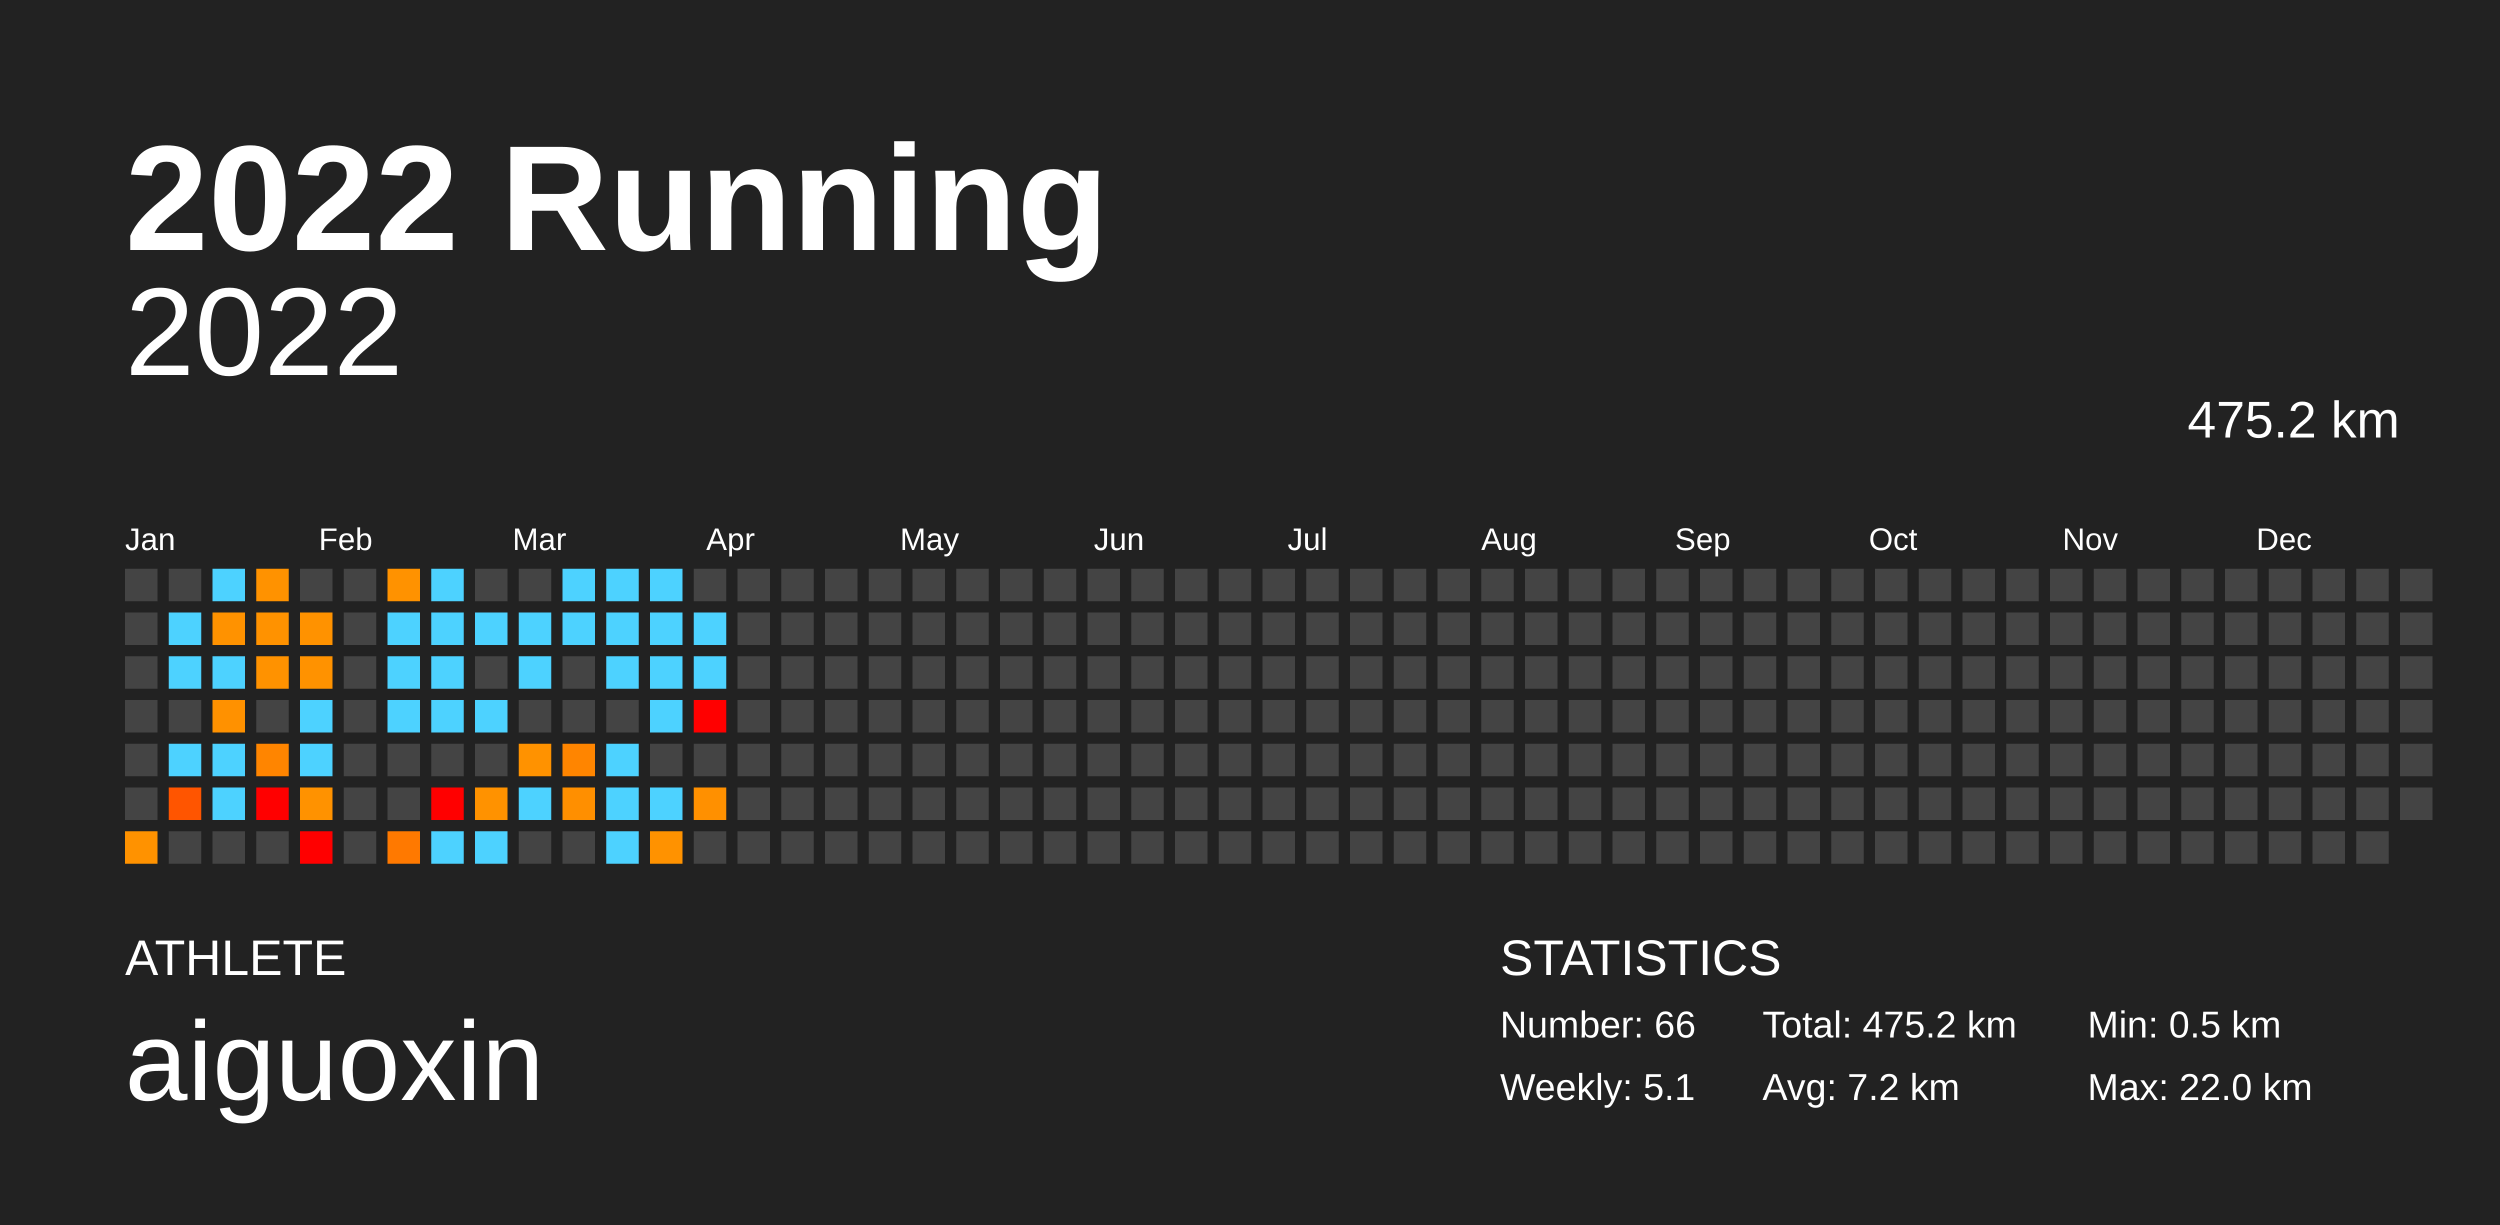
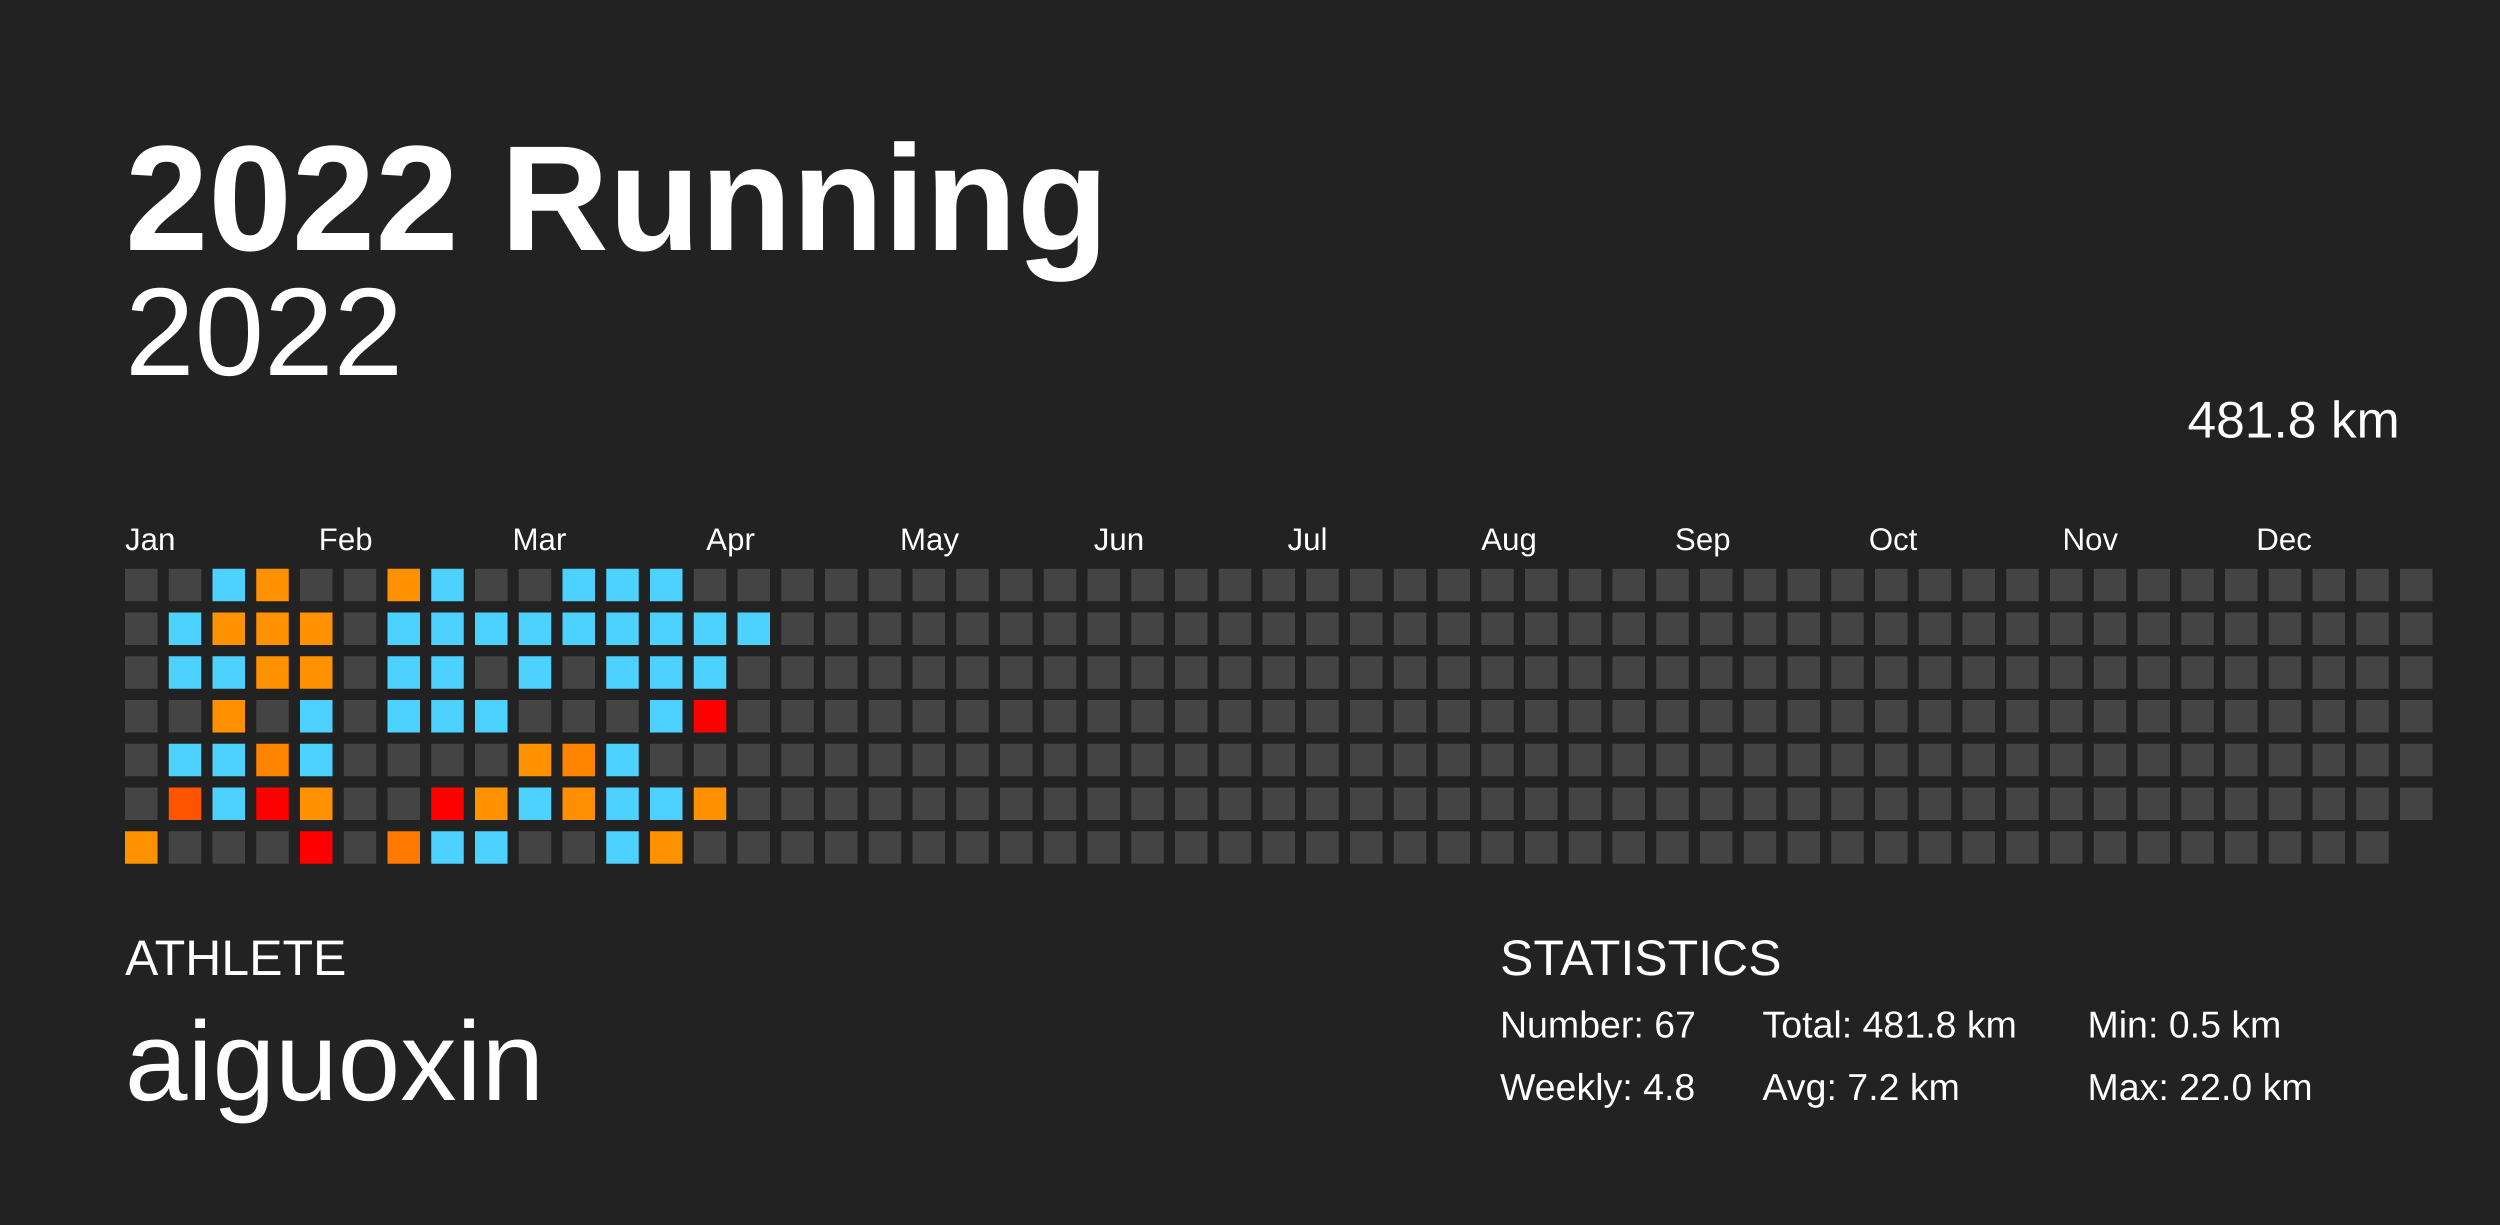
<svg xmlns="http://www.w3.org/2000/svg" baseProfile="full" height="98mm" version="1.1" viewBox="0,0,200,98" width="200mm">
  <defs />
  <rect fill="#222222" height="98" width="200" x="0" y="0" />
  <text fill="#FFFFFF" style="font-size:12px; font-family:Arial; font-weight:bold;" x="10" y="20">2022 Running</text>
  <text fill="#FFFFFF" style="font-size:4px; font-family:Arial" x="10" y="78">ATHLETE</text>
  <text fill="#FFFFFF" style="font-size:9px; font-family:Arial" x="10" y="88">aiguoxin</text>
  <text fill="#FFFFFF" style="font-size:4px; font-family:Arial" x="120" y="78">STATISTICS</text>
-   <text fill="#FFFFFF" style="font-size:3px; font-family:Arial" x="120" y="83">Number: 66</text>
-   <text fill="#FFFFFF" style="font-size:3px; font-family:Arial" x="120" y="88">Weekly: 5.1</text>
-   <text fill="#FFFFFF" style="font-size:3px; font-family:Arial" x="141" y="83">Total: 475.2 km</text>
+   <text fill="#FFFFFF" style="font-size:3px; font-family:Arial" x="120" y="83">Number: 67</text>
+   <text fill="#FFFFFF" style="font-size:3px; font-family:Arial" x="120" y="88">Weekly: 4.8</text>
+   <text fill="#FFFFFF" style="font-size:3px; font-family:Arial" x="141" y="83">Total: 481.8 km</text>
  <text fill="#FFFFFF" style="font-size:3px; font-family:Arial" x="141" y="88">Avg: 7.2 km</text>
  <text fill="#FFFFFF" style="font-size:3px; font-family:Arial" x="167" y="83">Min: 0.5 km</text>
  <text fill="#FFFFFF" style="font-size:3px; font-family:Arial" x="167" y="88">Max: 22.0 km</text>
  <text alignment-baseline="hanging" fill="#FFFFFF" style="font-size:10.0px; font-family:Arial;" x="10" y="30">2022</text>
-   <text alignment-baseline="hanging" fill="#FFFFFF" style="font-size:4.125px; font-family:Arial;" x="175" y="35">475.2 km</text>
+   <text alignment-baseline="hanging" fill="#FFFFFF" style="font-size:4.125px; font-family:Arial;" x="175" y="35">481.8 km</text>
  <text fill="#FFFFFF" style="font-size:2.5px; font-family:Arial" x="10.0" y="44">Jan</text>
  <text fill="#FFFFFF" style="font-size:2.5px; font-family:Arial" x="25.5" y="44">Feb</text>
  <text fill="#FFFFFF" style="font-size:2.5px; font-family:Arial" x="41.0" y="44">Mar</text>
  <text fill="#FFFFFF" style="font-size:2.5px; font-family:Arial" x="56.5" y="44">Apr</text>
  <text fill="#FFFFFF" style="font-size:2.5px; font-family:Arial" x="72.0" y="44">May</text>
  <text fill="#FFFFFF" style="font-size:2.5px; font-family:Arial" x="87.5" y="44">Jun</text>
  <text fill="#FFFFFF" style="font-size:2.5px; font-family:Arial" x="103.0" y="44">Jul</text>
  <text fill="#FFFFFF" style="font-size:2.5px; font-family:Arial" x="118.5" y="44">Aug</text>
  <text fill="#FFFFFF" style="font-size:2.5px; font-family:Arial" x="134.0" y="44">Sep</text>
  <text fill="#FFFFFF" style="font-size:2.5px; font-family:Arial" x="149.5" y="44">Oct</text>
  <text fill="#FFFFFF" style="font-size:2.5px; font-family:Arial" x="165.0" y="44">Nov</text>
  <text fill="#FFFFFF" style="font-size:2.5px; font-family:Arial" x="180.5" y="44">Dec</text>
  <rect fill="#444444" height="2.6" width="2.6" x="10.0" y="45.5" />
  <rect fill="#444444" height="2.6" width="2.6" x="10.0" y="49.0" />
  <rect fill="#444444" height="2.6" width="2.6" x="10.0" y="52.5" />
  <rect fill="#444444" height="2.6" width="2.6" x="10.0" y="56.0" />
  <rect fill="#444444" height="2.6" width="2.6" x="10.0" y="59.5" />
  <rect fill="#444444" height="2.6" width="2.6" x="10.0" y="63.0" />
  <rect fill="#ff9200" height="2.6" width="2.6" x="10.0" y="66.5" />
  <rect fill="#444444" height="2.6" width="2.6" x="13.5" y="45.5" />
  <rect fill="#4dd2ff" height="2.6" width="2.6" x="13.5" y="49.0" />
  <rect fill="#4dd2ff" height="2.6" width="2.6" x="13.5" y="52.5" />
  <rect fill="#444444" height="2.6" width="2.6" x="13.5" y="56.0" />
  <rect fill="#4dd2ff" height="2.6" width="2.6" x="13.5" y="59.5" />
  <rect fill="#ff5500" height="2.6" width="2.6" x="13.5" y="63.0" />
  <rect fill="#444444" height="2.6" width="2.6" x="13.5" y="66.5" />
  <rect fill="#4dd2ff" height="2.6" width="2.6" x="17.0" y="45.5" />
  <rect fill="#ff9200" height="2.6" width="2.6" x="17.0" y="49.0" />
  <rect fill="#4dd2ff" height="2.6" width="2.6" x="17.0" y="52.5" />
  <rect fill="#ff9100" height="2.6" width="2.6" x="17.0" y="56.0" />
  <rect fill="#4dd2ff" height="2.6" width="2.6" x="17.0" y="59.5" />
  <rect fill="#4dd2ff" height="2.6" width="2.6" x="17.0" y="63.0" />
  <rect fill="#444444" height="2.6" width="2.6" x="17.0" y="66.5" />
  <rect fill="#ff9200" height="2.6" width="2.6" x="20.5" y="45.5" />
  <rect fill="#ff9200" height="2.6" width="2.6" x="20.5" y="49.0" />
  <rect fill="#ff9200" height="2.6" width="2.6" x="20.5" y="52.5" />
  <rect fill="#444444" height="2.6" width="2.6" x="20.5" y="56.0" />
  <rect fill="#ff8500" height="2.6" width="2.6" x="20.5" y="59.5" />
  <rect fill="red" height="2.6" width="2.6" x="20.5" y="63.0" />
  <rect fill="#444444" height="2.6" width="2.6" x="20.5" y="66.5" />
  <rect fill="#444444" height="2.6" width="2.6" x="24.0" y="45.5" />
  <rect fill="#ff9200" height="2.6" width="2.6" x="24.0" y="49.0" />
  <rect fill="#ff9200" height="2.6" width="2.6" x="24.0" y="52.5" />
  <rect fill="#4dd2ff" height="2.6" width="2.6" x="24.0" y="56.0" />
  <rect fill="#4dd2ff" height="2.6" width="2.6" x="24.0" y="59.5" />
  <rect fill="#ff9200" height="2.6" width="2.6" x="24.0" y="63.0" />
  <rect fill="red" height="2.6" width="2.6" x="24.0" y="66.5" />
  <rect fill="#444444" height="2.6" width="2.6" x="27.5" y="45.5" />
  <rect fill="#444444" height="2.6" width="2.6" x="27.5" y="49.0" />
  <rect fill="#444444" height="2.6" width="2.6" x="27.5" y="52.5" />
  <rect fill="#444444" height="2.6" width="2.6" x="27.5" y="56.0" />
  <rect fill="#444444" height="2.6" width="2.6" x="27.5" y="59.5" />
  <rect fill="#444444" height="2.6" width="2.6" x="27.5" y="63.0" />
  <rect fill="#444444" height="2.6" width="2.6" x="27.5" y="66.5" />
  <rect fill="#ff9200" height="2.6" width="2.6" x="31.0" y="45.5" />
  <rect fill="#4dd2ff" height="2.6" width="2.6" x="31.0" y="49.0" />
  <rect fill="#4dd2ff" height="2.6" width="2.6" x="31.0" y="52.5" />
  <rect fill="#4dd2ff" height="2.6" width="2.6" x="31.0" y="56.0" />
  <rect fill="#444444" height="2.6" width="2.6" x="31.0" y="59.5" />
  <rect fill="#444444" height="2.6" width="2.6" x="31.0" y="63.0" />
  <rect fill="#ff7900" height="2.6" width="2.6" x="31.0" y="66.5" />
  <rect fill="#4dd2ff" height="2.6" width="2.6" x="34.5" y="45.5" />
  <rect fill="#4dd2ff" height="2.6" width="2.6" x="34.5" y="49.0" />
  <rect fill="#4dd2ff" height="2.6" width="2.6" x="34.5" y="52.5" />
  <rect fill="#4dd2ff" height="2.6" width="2.6" x="34.5" y="56.0" />
  <rect fill="#444444" height="2.6" width="2.6" x="34.5" y="59.5" />
  <rect fill="red" height="2.6" width="2.6" x="34.5" y="63.0" />
  <rect fill="#4dd2ff" height="2.6" width="2.6" x="34.5" y="66.5" />
  <rect fill="#444444" height="2.6" width="2.6" x="38.0" y="45.5" />
  <rect fill="#4dd2ff" height="2.6" width="2.6" x="38.0" y="49.0" />
  <rect fill="#444444" height="2.6" width="2.6" x="38.0" y="52.5" />
  <rect fill="#4dd2ff" height="2.6" width="2.6" x="38.0" y="56.0" />
  <rect fill="#444444" height="2.6" width="2.6" x="38.0" y="59.5" />
  <rect fill="#ff9200" height="2.6" width="2.6" x="38.0" y="63.0" />
  <rect fill="#4dd2ff" height="2.6" width="2.6" x="38.0" y="66.5" />
  <rect fill="#444444" height="2.6" width="2.6" x="41.5" y="45.5" />
  <rect fill="#4dd2ff" height="2.6" width="2.6" x="41.5" y="49.0" />
  <rect fill="#4dd2ff" height="2.6" width="2.6" x="41.5" y="52.5" />
  <rect fill="#444444" height="2.6" width="2.6" x="41.5" y="56.0" />
  <rect fill="#ff9200" height="2.6" width="2.6" x="41.5" y="59.5" />
  <rect fill="#4dd2ff" height="2.6" width="2.6" x="41.5" y="63.0" />
  <rect fill="#444444" height="2.6" width="2.6" x="41.5" y="66.5" />
  <rect fill="#4dd2ff" height="2.6" width="2.6" x="45.0" y="45.5" />
  <rect fill="#4dd2ff" height="2.6" width="2.6" x="45.0" y="49.0" />
  <rect fill="#444444" height="2.6" width="2.6" x="45.0" y="52.5" />
  <rect fill="#444444" height="2.6" width="2.6" x="45.0" y="56.0" />
  <rect fill="#ff8500" height="2.6" width="2.6" x="45.0" y="59.5" />
  <rect fill="#ff8f00" height="2.6" width="2.6" x="45.0" y="63.0" />
  <rect fill="#444444" height="2.6" width="2.6" x="45.0" y="66.5" />
  <rect fill="#4dd2ff" height="2.6" width="2.6" x="48.5" y="45.5" />
  <rect fill="#4dd2ff" height="2.6" width="2.6" x="48.5" y="49.0" />
  <rect fill="#4dd2ff" height="2.6" width="2.6" x="48.5" y="52.5" />
  <rect fill="#444444" height="2.6" width="2.6" x="48.5" y="56.0" />
  <rect fill="#4dd2ff" height="2.6" width="2.6" x="48.5" y="59.5" />
  <rect fill="#4dd2ff" height="2.6" width="2.6" x="48.5" y="63.0" />
  <rect fill="#4dd2ff" height="2.6" width="2.6" x="48.5" y="66.5" />
  <rect fill="#4dd2ff" height="2.6" width="2.6" x="52.0" y="45.5" />
  <rect fill="#4dd2ff" height="2.6" width="2.6" x="52.0" y="49.0" />
  <rect fill="#4dd2ff" height="2.6" width="2.6" x="52.0" y="52.5" />
  <rect fill="#4dd2ff" height="2.6" width="2.6" x="52.0" y="56.0" />
  <rect fill="#444444" height="2.6" width="2.6" x="52.0" y="59.5" />
  <rect fill="#4dd2ff" height="2.6" width="2.6" x="52.0" y="63.0" />
  <rect fill="#ff9200" height="2.6" width="2.6" x="52.0" y="66.5" />
  <rect fill="#444444" height="2.6" width="2.6" x="55.5" y="45.5" />
  <rect fill="#4dd2ff" height="2.6" width="2.6" x="55.5" y="49.0" />
  <rect fill="#4dd2ff" height="2.6" width="2.6" x="55.5" y="52.5" />
  <rect fill="red" height="2.6" width="2.6" x="55.5" y="56.0" />
  <rect fill="#444444" height="2.6" width="2.6" x="55.5" y="59.5" />
  <rect fill="#ff9000" height="2.6" width="2.6" x="55.5" y="63.0" />
  <rect fill="#444444" height="2.6" width="2.6" x="55.5" y="66.5" />
  <rect fill="#444444" height="2.6" width="2.6" x="59.0" y="45.5" />
-   <rect fill="#444444" height="2.6" width="2.6" x="59.0" y="49.0" />
+   <rect fill="#4dd2ff" height="2.6" width="2.6" x="59.0" y="49.0" />
  <rect fill="#444444" height="2.6" width="2.6" x="59.0" y="52.5" />
  <rect fill="#444444" height="2.6" width="2.6" x="59.0" y="56.0" />
  <rect fill="#444444" height="2.6" width="2.6" x="59.0" y="59.5" />
  <rect fill="#444444" height="2.6" width="2.6" x="59.0" y="63.0" />
  <rect fill="#444444" height="2.6" width="2.6" x="59.0" y="66.5" />
  <rect fill="#444444" height="2.6" width="2.6" x="62.5" y="45.5" />
  <rect fill="#444444" height="2.6" width="2.6" x="62.5" y="49.0" />
  <rect fill="#444444" height="2.6" width="2.6" x="62.5" y="52.5" />
  <rect fill="#444444" height="2.6" width="2.6" x="62.5" y="56.0" />
  <rect fill="#444444" height="2.6" width="2.6" x="62.5" y="59.5" />
  <rect fill="#444444" height="2.6" width="2.6" x="62.5" y="63.0" />
  <rect fill="#444444" height="2.6" width="2.6" x="62.5" y="66.5" />
  <rect fill="#444444" height="2.6" width="2.6" x="66.0" y="45.5" />
  <rect fill="#444444" height="2.6" width="2.6" x="66.0" y="49.0" />
  <rect fill="#444444" height="2.6" width="2.6" x="66.0" y="52.5" />
  <rect fill="#444444" height="2.6" width="2.6" x="66.0" y="56.0" />
  <rect fill="#444444" height="2.6" width="2.6" x="66.0" y="59.5" />
  <rect fill="#444444" height="2.6" width="2.6" x="66.0" y="63.0" />
  <rect fill="#444444" height="2.6" width="2.6" x="66.0" y="66.5" />
  <rect fill="#444444" height="2.6" width="2.6" x="69.5" y="45.5" />
  <rect fill="#444444" height="2.6" width="2.6" x="69.5" y="49.0" />
  <rect fill="#444444" height="2.6" width="2.6" x="69.5" y="52.5" />
  <rect fill="#444444" height="2.6" width="2.6" x="69.5" y="56.0" />
  <rect fill="#444444" height="2.6" width="2.6" x="69.5" y="59.5" />
  <rect fill="#444444" height="2.6" width="2.6" x="69.5" y="63.0" />
  <rect fill="#444444" height="2.6" width="2.6" x="69.5" y="66.5" />
  <rect fill="#444444" height="2.6" width="2.6" x="73.0" y="45.5" />
  <rect fill="#444444" height="2.6" width="2.6" x="73.0" y="49.0" />
  <rect fill="#444444" height="2.6" width="2.6" x="73.0" y="52.5" />
  <rect fill="#444444" height="2.6" width="2.6" x="73.0" y="56.0" />
  <rect fill="#444444" height="2.6" width="2.6" x="73.0" y="59.5" />
  <rect fill="#444444" height="2.6" width="2.6" x="73.0" y="63.0" />
  <rect fill="#444444" height="2.6" width="2.6" x="73.0" y="66.5" />
  <rect fill="#444444" height="2.6" width="2.6" x="76.5" y="45.5" />
  <rect fill="#444444" height="2.6" width="2.6" x="76.5" y="49.0" />
  <rect fill="#444444" height="2.6" width="2.6" x="76.5" y="52.5" />
  <rect fill="#444444" height="2.6" width="2.6" x="76.5" y="56.0" />
  <rect fill="#444444" height="2.6" width="2.6" x="76.5" y="59.5" />
  <rect fill="#444444" height="2.6" width="2.6" x="76.5" y="63.0" />
  <rect fill="#444444" height="2.6" width="2.6" x="76.5" y="66.5" />
  <rect fill="#444444" height="2.6" width="2.6" x="80.0" y="45.5" />
  <rect fill="#444444" height="2.6" width="2.6" x="80.0" y="49.0" />
  <rect fill="#444444" height="2.6" width="2.6" x="80.0" y="52.5" />
  <rect fill="#444444" height="2.6" width="2.6" x="80.0" y="56.0" />
  <rect fill="#444444" height="2.6" width="2.6" x="80.0" y="59.5" />
  <rect fill="#444444" height="2.6" width="2.6" x="80.0" y="63.0" />
  <rect fill="#444444" height="2.6" width="2.6" x="80.0" y="66.5" />
  <rect fill="#444444" height="2.6" width="2.6" x="83.5" y="45.5" />
  <rect fill="#444444" height="2.6" width="2.6" x="83.5" y="49.0" />
  <rect fill="#444444" height="2.6" width="2.6" x="83.5" y="52.5" />
  <rect fill="#444444" height="2.6" width="2.6" x="83.5" y="56.0" />
  <rect fill="#444444" height="2.6" width="2.6" x="83.5" y="59.5" />
  <rect fill="#444444" height="2.6" width="2.6" x="83.5" y="63.0" />
  <rect fill="#444444" height="2.6" width="2.6" x="83.5" y="66.5" />
  <rect fill="#444444" height="2.6" width="2.6" x="87.0" y="45.5" />
  <rect fill="#444444" height="2.6" width="2.6" x="87.0" y="49.0" />
  <rect fill="#444444" height="2.6" width="2.6" x="87.0" y="52.5" />
  <rect fill="#444444" height="2.6" width="2.6" x="87.0" y="56.0" />
  <rect fill="#444444" height="2.6" width="2.6" x="87.0" y="59.5" />
  <rect fill="#444444" height="2.6" width="2.6" x="87.0" y="63.0" />
  <rect fill="#444444" height="2.6" width="2.6" x="87.0" y="66.5" />
  <rect fill="#444444" height="2.6" width="2.6" x="90.5" y="45.5" />
  <rect fill="#444444" height="2.6" width="2.6" x="90.5" y="49.0" />
  <rect fill="#444444" height="2.6" width="2.6" x="90.5" y="52.5" />
  <rect fill="#444444" height="2.6" width="2.6" x="90.5" y="56.0" />
  <rect fill="#444444" height="2.6" width="2.6" x="90.5" y="59.5" />
  <rect fill="#444444" height="2.6" width="2.6" x="90.5" y="63.0" />
  <rect fill="#444444" height="2.6" width="2.6" x="90.5" y="66.5" />
  <rect fill="#444444" height="2.6" width="2.6" x="94.0" y="45.5" />
  <rect fill="#444444" height="2.6" width="2.6" x="94.0" y="49.0" />
  <rect fill="#444444" height="2.6" width="2.6" x="94.0" y="52.5" />
  <rect fill="#444444" height="2.6" width="2.6" x="94.0" y="56.0" />
  <rect fill="#444444" height="2.6" width="2.6" x="94.0" y="59.5" />
  <rect fill="#444444" height="2.6" width="2.6" x="94.0" y="63.0" />
  <rect fill="#444444" height="2.6" width="2.6" x="94.0" y="66.5" />
  <rect fill="#444444" height="2.6" width="2.6" x="97.5" y="45.5" />
  <rect fill="#444444" height="2.6" width="2.6" x="97.5" y="49.0" />
  <rect fill="#444444" height="2.6" width="2.6" x="97.5" y="52.5" />
  <rect fill="#444444" height="2.6" width="2.6" x="97.5" y="56.0" />
  <rect fill="#444444" height="2.6" width="2.6" x="97.5" y="59.5" />
  <rect fill="#444444" height="2.6" width="2.6" x="97.5" y="63.0" />
  <rect fill="#444444" height="2.6" width="2.6" x="97.5" y="66.5" />
  <rect fill="#444444" height="2.6" width="2.6" x="101.0" y="45.5" />
  <rect fill="#444444" height="2.6" width="2.6" x="101.0" y="49.0" />
  <rect fill="#444444" height="2.6" width="2.6" x="101.0" y="52.5" />
  <rect fill="#444444" height="2.6" width="2.6" x="101.0" y="56.0" />
  <rect fill="#444444" height="2.6" width="2.6" x="101.0" y="59.5" />
  <rect fill="#444444" height="2.6" width="2.6" x="101.0" y="63.0" />
  <rect fill="#444444" height="2.6" width="2.6" x="101.0" y="66.5" />
  <rect fill="#444444" height="2.6" width="2.6" x="104.5" y="45.5" />
  <rect fill="#444444" height="2.6" width="2.6" x="104.5" y="49.0" />
  <rect fill="#444444" height="2.6" width="2.6" x="104.5" y="52.5" />
  <rect fill="#444444" height="2.6" width="2.6" x="104.5" y="56.0" />
  <rect fill="#444444" height="2.6" width="2.6" x="104.5" y="59.5" />
  <rect fill="#444444" height="2.6" width="2.6" x="104.5" y="63.0" />
  <rect fill="#444444" height="2.6" width="2.6" x="104.5" y="66.5" />
  <rect fill="#444444" height="2.6" width="2.6" x="108.0" y="45.5" />
  <rect fill="#444444" height="2.6" width="2.6" x="108.0" y="49.0" />
  <rect fill="#444444" height="2.6" width="2.6" x="108.0" y="52.5" />
  <rect fill="#444444" height="2.6" width="2.6" x="108.0" y="56.0" />
  <rect fill="#444444" height="2.6" width="2.6" x="108.0" y="59.5" />
  <rect fill="#444444" height="2.6" width="2.6" x="108.0" y="63.0" />
  <rect fill="#444444" height="2.6" width="2.6" x="108.0" y="66.5" />
  <rect fill="#444444" height="2.6" width="2.6" x="111.5" y="45.5" />
  <rect fill="#444444" height="2.6" width="2.6" x="111.5" y="49.0" />
  <rect fill="#444444" height="2.6" width="2.6" x="111.5" y="52.5" />
  <rect fill="#444444" height="2.6" width="2.6" x="111.5" y="56.0" />
  <rect fill="#444444" height="2.6" width="2.6" x="111.5" y="59.5" />
  <rect fill="#444444" height="2.6" width="2.6" x="111.5" y="63.0" />
  <rect fill="#444444" height="2.6" width="2.6" x="111.5" y="66.5" />
  <rect fill="#444444" height="2.6" width="2.6" x="115.0" y="45.5" />
  <rect fill="#444444" height="2.6" width="2.6" x="115.0" y="49.0" />
  <rect fill="#444444" height="2.6" width="2.6" x="115.0" y="52.5" />
  <rect fill="#444444" height="2.6" width="2.6" x="115.0" y="56.0" />
  <rect fill="#444444" height="2.6" width="2.6" x="115.0" y="59.5" />
  <rect fill="#444444" height="2.6" width="2.6" x="115.0" y="63.0" />
  <rect fill="#444444" height="2.6" width="2.6" x="115.0" y="66.5" />
  <rect fill="#444444" height="2.6" width="2.6" x="118.5" y="45.5" />
  <rect fill="#444444" height="2.6" width="2.6" x="118.5" y="49.0" />
  <rect fill="#444444" height="2.6" width="2.6" x="118.5" y="52.5" />
  <rect fill="#444444" height="2.6" width="2.6" x="118.5" y="56.0" />
  <rect fill="#444444" height="2.6" width="2.6" x="118.5" y="59.5" />
  <rect fill="#444444" height="2.6" width="2.6" x="118.5" y="63.0" />
  <rect fill="#444444" height="2.6" width="2.6" x="118.5" y="66.5" />
  <rect fill="#444444" height="2.6" width="2.6" x="122.0" y="45.5" />
  <rect fill="#444444" height="2.6" width="2.6" x="122.0" y="49.0" />
  <rect fill="#444444" height="2.6" width="2.6" x="122.0" y="52.5" />
  <rect fill="#444444" height="2.6" width="2.6" x="122.0" y="56.0" />
  <rect fill="#444444" height="2.6" width="2.6" x="122.0" y="59.5" />
  <rect fill="#444444" height="2.6" width="2.6" x="122.0" y="63.0" />
  <rect fill="#444444" height="2.6" width="2.6" x="122.0" y="66.5" />
  <rect fill="#444444" height="2.6" width="2.6" x="125.5" y="45.5" />
  <rect fill="#444444" height="2.6" width="2.6" x="125.5" y="49.0" />
  <rect fill="#444444" height="2.6" width="2.6" x="125.5" y="52.5" />
  <rect fill="#444444" height="2.6" width="2.6" x="125.5" y="56.0" />
  <rect fill="#444444" height="2.6" width="2.6" x="125.5" y="59.5" />
  <rect fill="#444444" height="2.6" width="2.6" x="125.5" y="63.0" />
  <rect fill="#444444" height="2.6" width="2.6" x="125.5" y="66.5" />
  <rect fill="#444444" height="2.6" width="2.6" x="129.0" y="45.5" />
  <rect fill="#444444" height="2.6" width="2.6" x="129.0" y="49.0" />
  <rect fill="#444444" height="2.6" width="2.6" x="129.0" y="52.5" />
  <rect fill="#444444" height="2.6" width="2.6" x="129.0" y="56.0" />
  <rect fill="#444444" height="2.6" width="2.6" x="129.0" y="59.5" />
  <rect fill="#444444" height="2.6" width="2.6" x="129.0" y="63.0" />
  <rect fill="#444444" height="2.6" width="2.6" x="129.0" y="66.5" />
  <rect fill="#444444" height="2.6" width="2.6" x="132.5" y="45.5" />
  <rect fill="#444444" height="2.6" width="2.6" x="132.5" y="49.0" />
  <rect fill="#444444" height="2.6" width="2.6" x="132.5" y="52.5" />
  <rect fill="#444444" height="2.6" width="2.6" x="132.5" y="56.0" />
  <rect fill="#444444" height="2.6" width="2.6" x="132.5" y="59.5" />
  <rect fill="#444444" height="2.6" width="2.6" x="132.5" y="63.0" />
  <rect fill="#444444" height="2.6" width="2.6" x="132.5" y="66.5" />
  <rect fill="#444444" height="2.6" width="2.6" x="136.0" y="45.5" />
  <rect fill="#444444" height="2.6" width="2.6" x="136.0" y="49.0" />
  <rect fill="#444444" height="2.6" width="2.6" x="136.0" y="52.5" />
  <rect fill="#444444" height="2.6" width="2.6" x="136.0" y="56.0" />
  <rect fill="#444444" height="2.6" width="2.6" x="136.0" y="59.5" />
  <rect fill="#444444" height="2.6" width="2.6" x="136.0" y="63.0" />
  <rect fill="#444444" height="2.6" width="2.6" x="136.0" y="66.5" />
  <rect fill="#444444" height="2.6" width="2.6" x="139.5" y="45.5" />
  <rect fill="#444444" height="2.6" width="2.6" x="139.5" y="49.0" />
  <rect fill="#444444" height="2.6" width="2.6" x="139.5" y="52.5" />
  <rect fill="#444444" height="2.6" width="2.6" x="139.5" y="56.0" />
  <rect fill="#444444" height="2.6" width="2.6" x="139.5" y="59.5" />
  <rect fill="#444444" height="2.6" width="2.6" x="139.5" y="63.0" />
  <rect fill="#444444" height="2.6" width="2.6" x="139.5" y="66.5" />
  <rect fill="#444444" height="2.6" width="2.6" x="143.0" y="45.5" />
  <rect fill="#444444" height="2.6" width="2.6" x="143.0" y="49.0" />
  <rect fill="#444444" height="2.6" width="2.6" x="143.0" y="52.5" />
  <rect fill="#444444" height="2.6" width="2.6" x="143.0" y="56.0" />
  <rect fill="#444444" height="2.6" width="2.6" x="143.0" y="59.5" />
  <rect fill="#444444" height="2.6" width="2.6" x="143.0" y="63.0" />
  <rect fill="#444444" height="2.6" width="2.6" x="143.0" y="66.5" />
  <rect fill="#444444" height="2.6" width="2.6" x="146.5" y="45.5" />
  <rect fill="#444444" height="2.6" width="2.6" x="146.5" y="49.0" />
  <rect fill="#444444" height="2.6" width="2.6" x="146.5" y="52.5" />
  <rect fill="#444444" height="2.6" width="2.6" x="146.5" y="56.0" />
  <rect fill="#444444" height="2.6" width="2.6" x="146.5" y="59.5" />
  <rect fill="#444444" height="2.6" width="2.6" x="146.5" y="63.0" />
  <rect fill="#444444" height="2.6" width="2.6" x="146.5" y="66.5" />
  <rect fill="#444444" height="2.6" width="2.6" x="150.0" y="45.5" />
  <rect fill="#444444" height="2.6" width="2.6" x="150.0" y="49.0" />
  <rect fill="#444444" height="2.6" width="2.6" x="150.0" y="52.5" />
  <rect fill="#444444" height="2.6" width="2.6" x="150.0" y="56.0" />
  <rect fill="#444444" height="2.6" width="2.6" x="150.0" y="59.5" />
  <rect fill="#444444" height="2.6" width="2.6" x="150.0" y="63.0" />
  <rect fill="#444444" height="2.6" width="2.6" x="150.0" y="66.5" />
  <rect fill="#444444" height="2.6" width="2.6" x="153.5" y="45.5" />
  <rect fill="#444444" height="2.6" width="2.6" x="153.5" y="49.0" />
  <rect fill="#444444" height="2.6" width="2.6" x="153.5" y="52.5" />
  <rect fill="#444444" height="2.6" width="2.6" x="153.5" y="56.0" />
  <rect fill="#444444" height="2.6" width="2.6" x="153.5" y="59.5" />
  <rect fill="#444444" height="2.6" width="2.6" x="153.5" y="63.0" />
  <rect fill="#444444" height="2.6" width="2.6" x="153.5" y="66.5" />
  <rect fill="#444444" height="2.6" width="2.6" x="157.0" y="45.5" />
  <rect fill="#444444" height="2.6" width="2.6" x="157.0" y="49.0" />
  <rect fill="#444444" height="2.6" width="2.6" x="157.0" y="52.5" />
  <rect fill="#444444" height="2.6" width="2.6" x="157.0" y="56.0" />
  <rect fill="#444444" height="2.6" width="2.6" x="157.0" y="59.5" />
  <rect fill="#444444" height="2.6" width="2.6" x="157.0" y="63.0" />
  <rect fill="#444444" height="2.6" width="2.6" x="157.0" y="66.5" />
  <rect fill="#444444" height="2.6" width="2.6" x="160.5" y="45.5" />
  <rect fill="#444444" height="2.6" width="2.6" x="160.5" y="49.0" />
  <rect fill="#444444" height="2.6" width="2.6" x="160.5" y="52.5" />
  <rect fill="#444444" height="2.6" width="2.6" x="160.5" y="56.0" />
  <rect fill="#444444" height="2.6" width="2.6" x="160.5" y="59.5" />
  <rect fill="#444444" height="2.6" width="2.6" x="160.5" y="63.0" />
  <rect fill="#444444" height="2.6" width="2.6" x="160.5" y="66.5" />
  <rect fill="#444444" height="2.6" width="2.6" x="164.0" y="45.5" />
  <rect fill="#444444" height="2.6" width="2.6" x="164.0" y="49.0" />
  <rect fill="#444444" height="2.6" width="2.6" x="164.0" y="52.5" />
  <rect fill="#444444" height="2.6" width="2.6" x="164.0" y="56.0" />
  <rect fill="#444444" height="2.6" width="2.6" x="164.0" y="59.5" />
  <rect fill="#444444" height="2.6" width="2.6" x="164.0" y="63.0" />
  <rect fill="#444444" height="2.6" width="2.6" x="164.0" y="66.5" />
  <rect fill="#444444" height="2.6" width="2.6" x="167.5" y="45.5" />
  <rect fill="#444444" height="2.6" width="2.6" x="167.5" y="49.0" />
  <rect fill="#444444" height="2.6" width="2.6" x="167.5" y="52.5" />
  <rect fill="#444444" height="2.6" width="2.6" x="167.5" y="56.0" />
  <rect fill="#444444" height="2.6" width="2.6" x="167.5" y="59.5" />
  <rect fill="#444444" height="2.6" width="2.6" x="167.5" y="63.0" />
  <rect fill="#444444" height="2.6" width="2.6" x="167.5" y="66.5" />
  <rect fill="#444444" height="2.6" width="2.6" x="171.0" y="45.5" />
  <rect fill="#444444" height="2.6" width="2.6" x="171.0" y="49.0" />
  <rect fill="#444444" height="2.6" width="2.6" x="171.0" y="52.5" />
  <rect fill="#444444" height="2.6" width="2.6" x="171.0" y="56.0" />
  <rect fill="#444444" height="2.6" width="2.6" x="171.0" y="59.5" />
  <rect fill="#444444" height="2.6" width="2.6" x="171.0" y="63.0" />
  <rect fill="#444444" height="2.6" width="2.6" x="171.0" y="66.5" />
  <rect fill="#444444" height="2.6" width="2.6" x="174.5" y="45.5" />
  <rect fill="#444444" height="2.6" width="2.6" x="174.5" y="49.0" />
  <rect fill="#444444" height="2.6" width="2.6" x="174.5" y="52.5" />
  <rect fill="#444444" height="2.6" width="2.6" x="174.5" y="56.0" />
  <rect fill="#444444" height="2.6" width="2.6" x="174.5" y="59.5" />
  <rect fill="#444444" height="2.6" width="2.6" x="174.5" y="63.0" />
  <rect fill="#444444" height="2.6" width="2.6" x="174.5" y="66.5" />
  <rect fill="#444444" height="2.6" width="2.6" x="178.0" y="45.5" />
  <rect fill="#444444" height="2.6" width="2.6" x="178.0" y="49.0" />
  <rect fill="#444444" height="2.6" width="2.6" x="178.0" y="52.5" />
  <rect fill="#444444" height="2.6" width="2.6" x="178.0" y="56.0" />
  <rect fill="#444444" height="2.6" width="2.6" x="178.0" y="59.5" />
  <rect fill="#444444" height="2.6" width="2.6" x="178.0" y="63.0" />
  <rect fill="#444444" height="2.6" width="2.6" x="178.0" y="66.5" />
  <rect fill="#444444" height="2.6" width="2.6" x="181.5" y="45.5" />
  <rect fill="#444444" height="2.6" width="2.6" x="181.5" y="49.0" />
  <rect fill="#444444" height="2.6" width="2.6" x="181.5" y="52.5" />
  <rect fill="#444444" height="2.6" width="2.6" x="181.5" y="56.0" />
  <rect fill="#444444" height="2.6" width="2.6" x="181.5" y="59.5" />
  <rect fill="#444444" height="2.6" width="2.6" x="181.5" y="63.0" />
  <rect fill="#444444" height="2.6" width="2.6" x="181.5" y="66.5" />
  <rect fill="#444444" height="2.6" width="2.6" x="185.0" y="45.5" />
  <rect fill="#444444" height="2.6" width="2.6" x="185.0" y="49.0" />
  <rect fill="#444444" height="2.6" width="2.6" x="185.0" y="52.5" />
  <rect fill="#444444" height="2.6" width="2.6" x="185.0" y="56.0" />
  <rect fill="#444444" height="2.6" width="2.6" x="185.0" y="59.5" />
  <rect fill="#444444" height="2.6" width="2.6" x="185.0" y="63.0" />
  <rect fill="#444444" height="2.6" width="2.6" x="185.0" y="66.5" />
  <rect fill="#444444" height="2.6" width="2.6" x="188.5" y="45.5" />
  <rect fill="#444444" height="2.6" width="2.6" x="188.5" y="49.0" />
  <rect fill="#444444" height="2.6" width="2.6" x="188.5" y="52.5" />
  <rect fill="#444444" height="2.6" width="2.6" x="188.5" y="56.0" />
  <rect fill="#444444" height="2.6" width="2.6" x="188.5" y="59.5" />
  <rect fill="#444444" height="2.6" width="2.6" x="188.5" y="63.0" />
  <rect fill="#444444" height="2.6" width="2.6" x="188.5" y="66.5" />
  <rect fill="#444444" height="2.6" width="2.6" x="192.0" y="45.5" />
  <rect fill="#444444" height="2.6" width="2.6" x="192.0" y="49.0" />
  <rect fill="#444444" height="2.6" width="2.6" x="192.0" y="52.5" />
  <rect fill="#444444" height="2.6" width="2.6" x="192.0" y="56.0" />
  <rect fill="#444444" height="2.6" width="2.6" x="192.0" y="59.5" />
  <rect fill="#444444" height="2.6" width="2.6" x="192.0" y="63.0" />
</svg>
